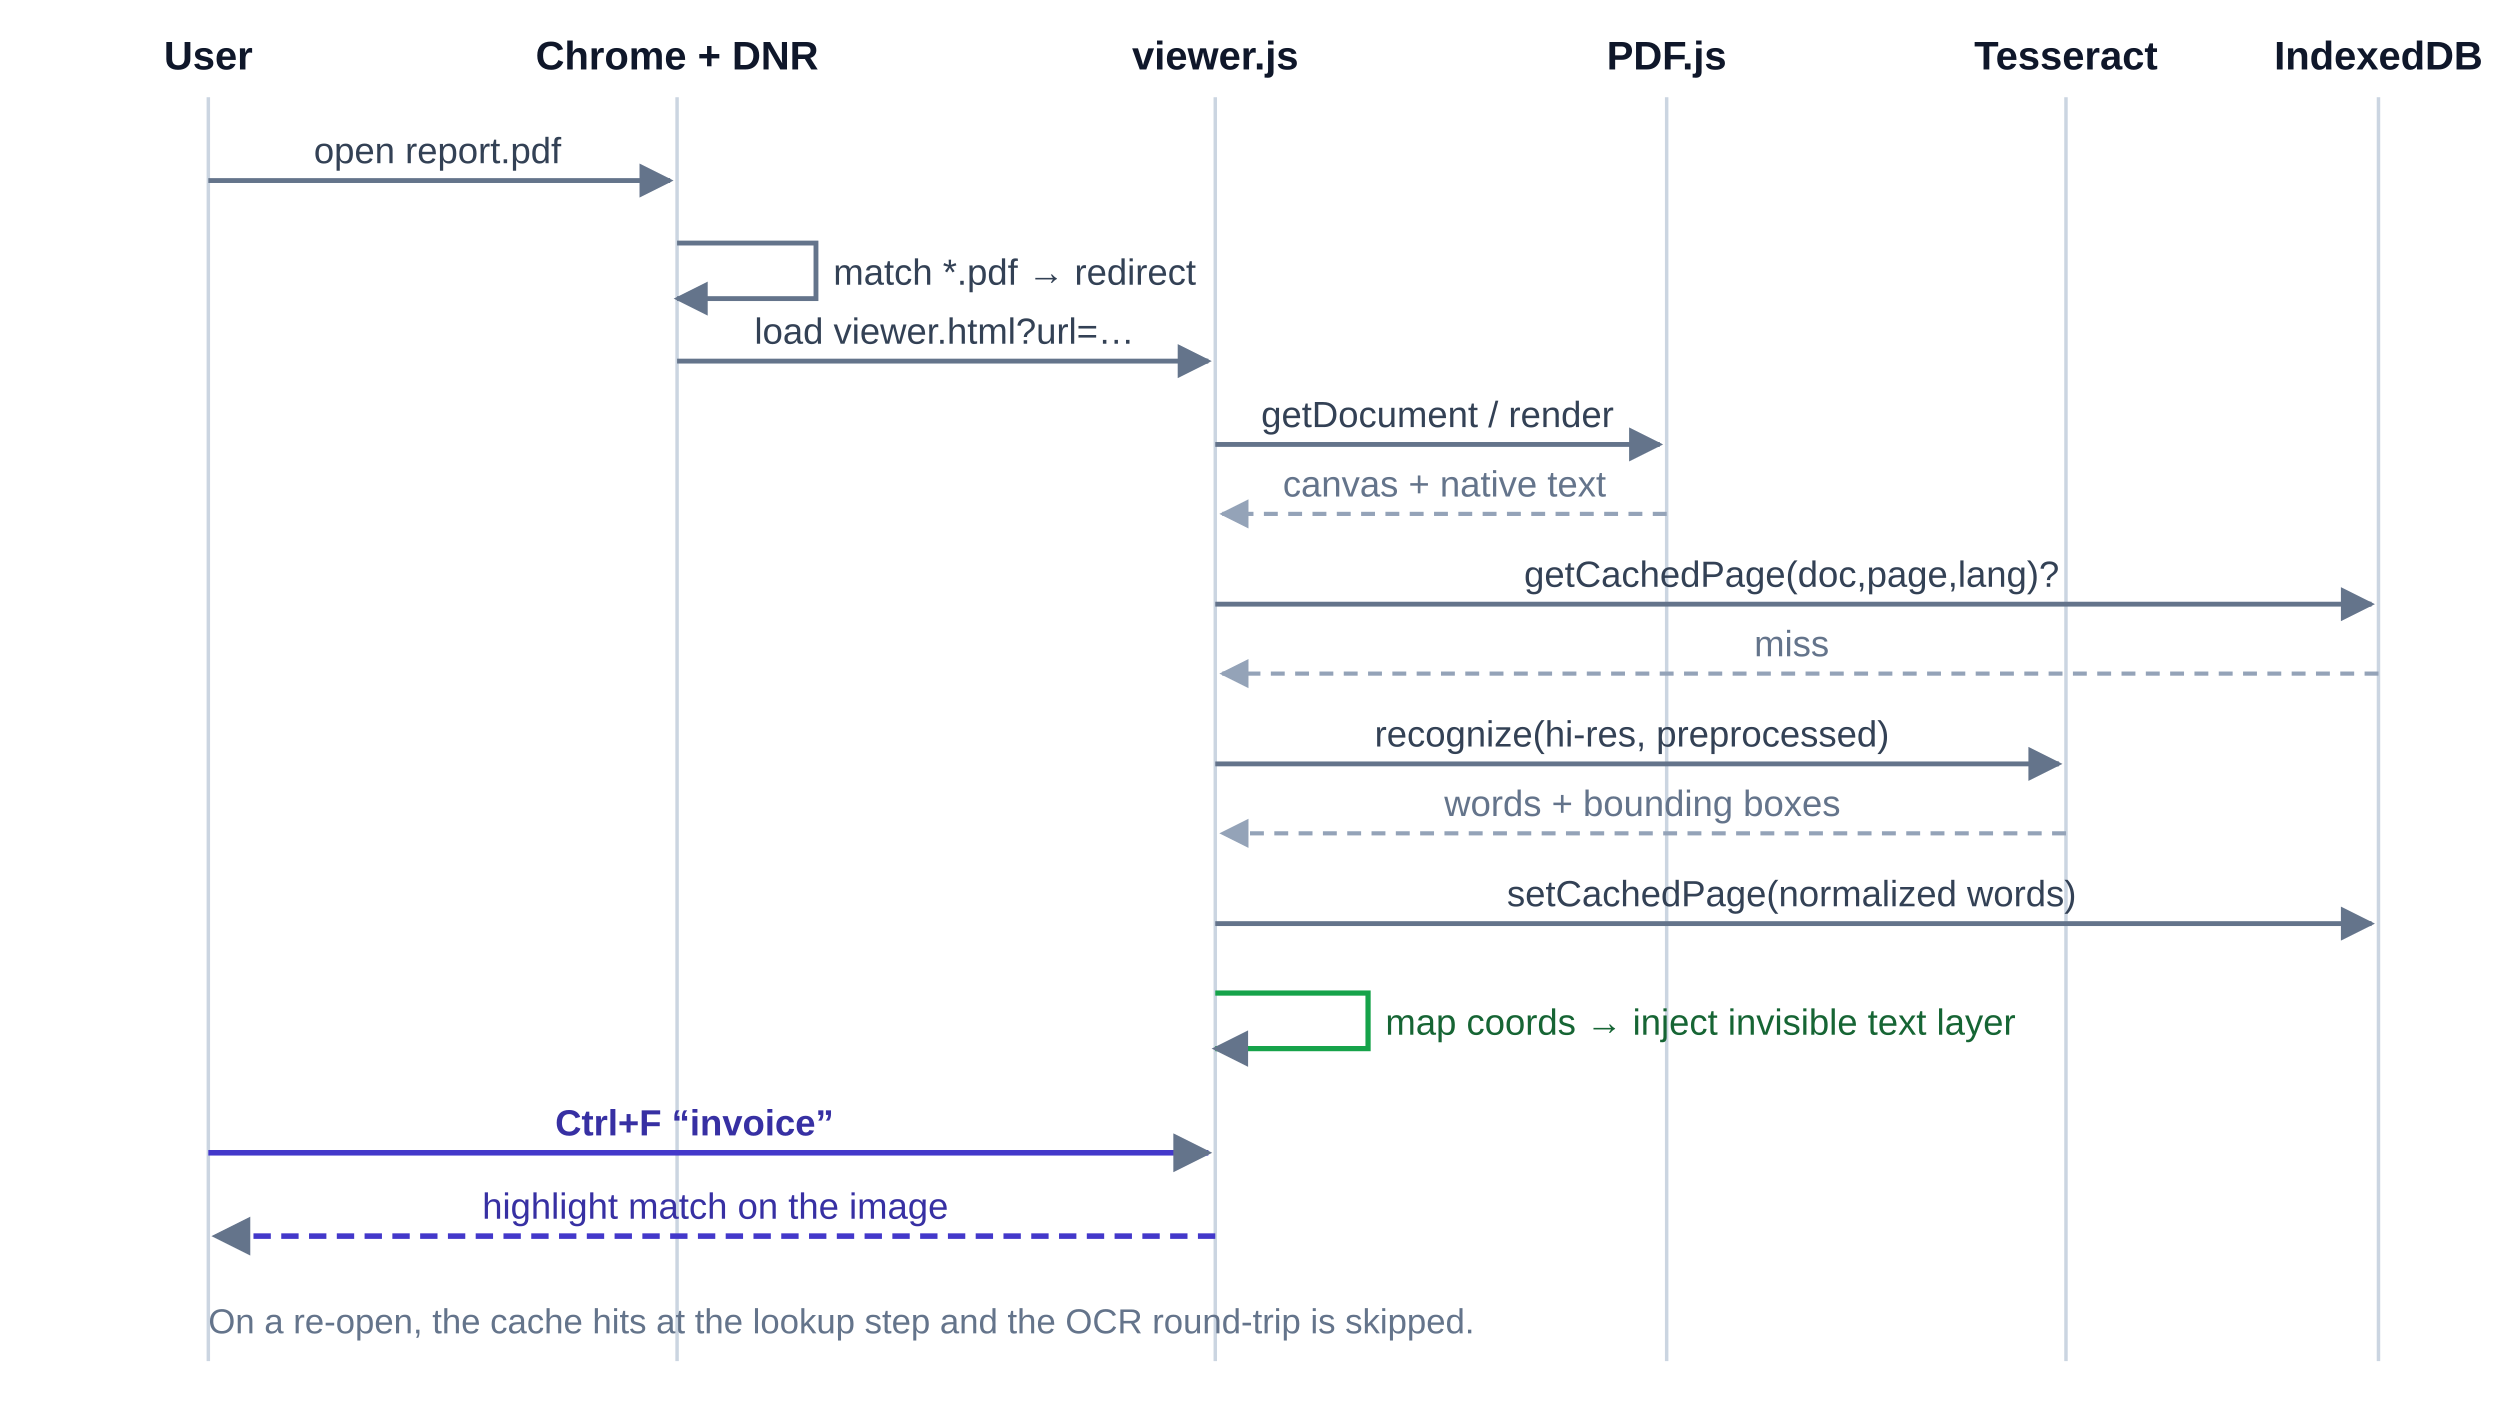
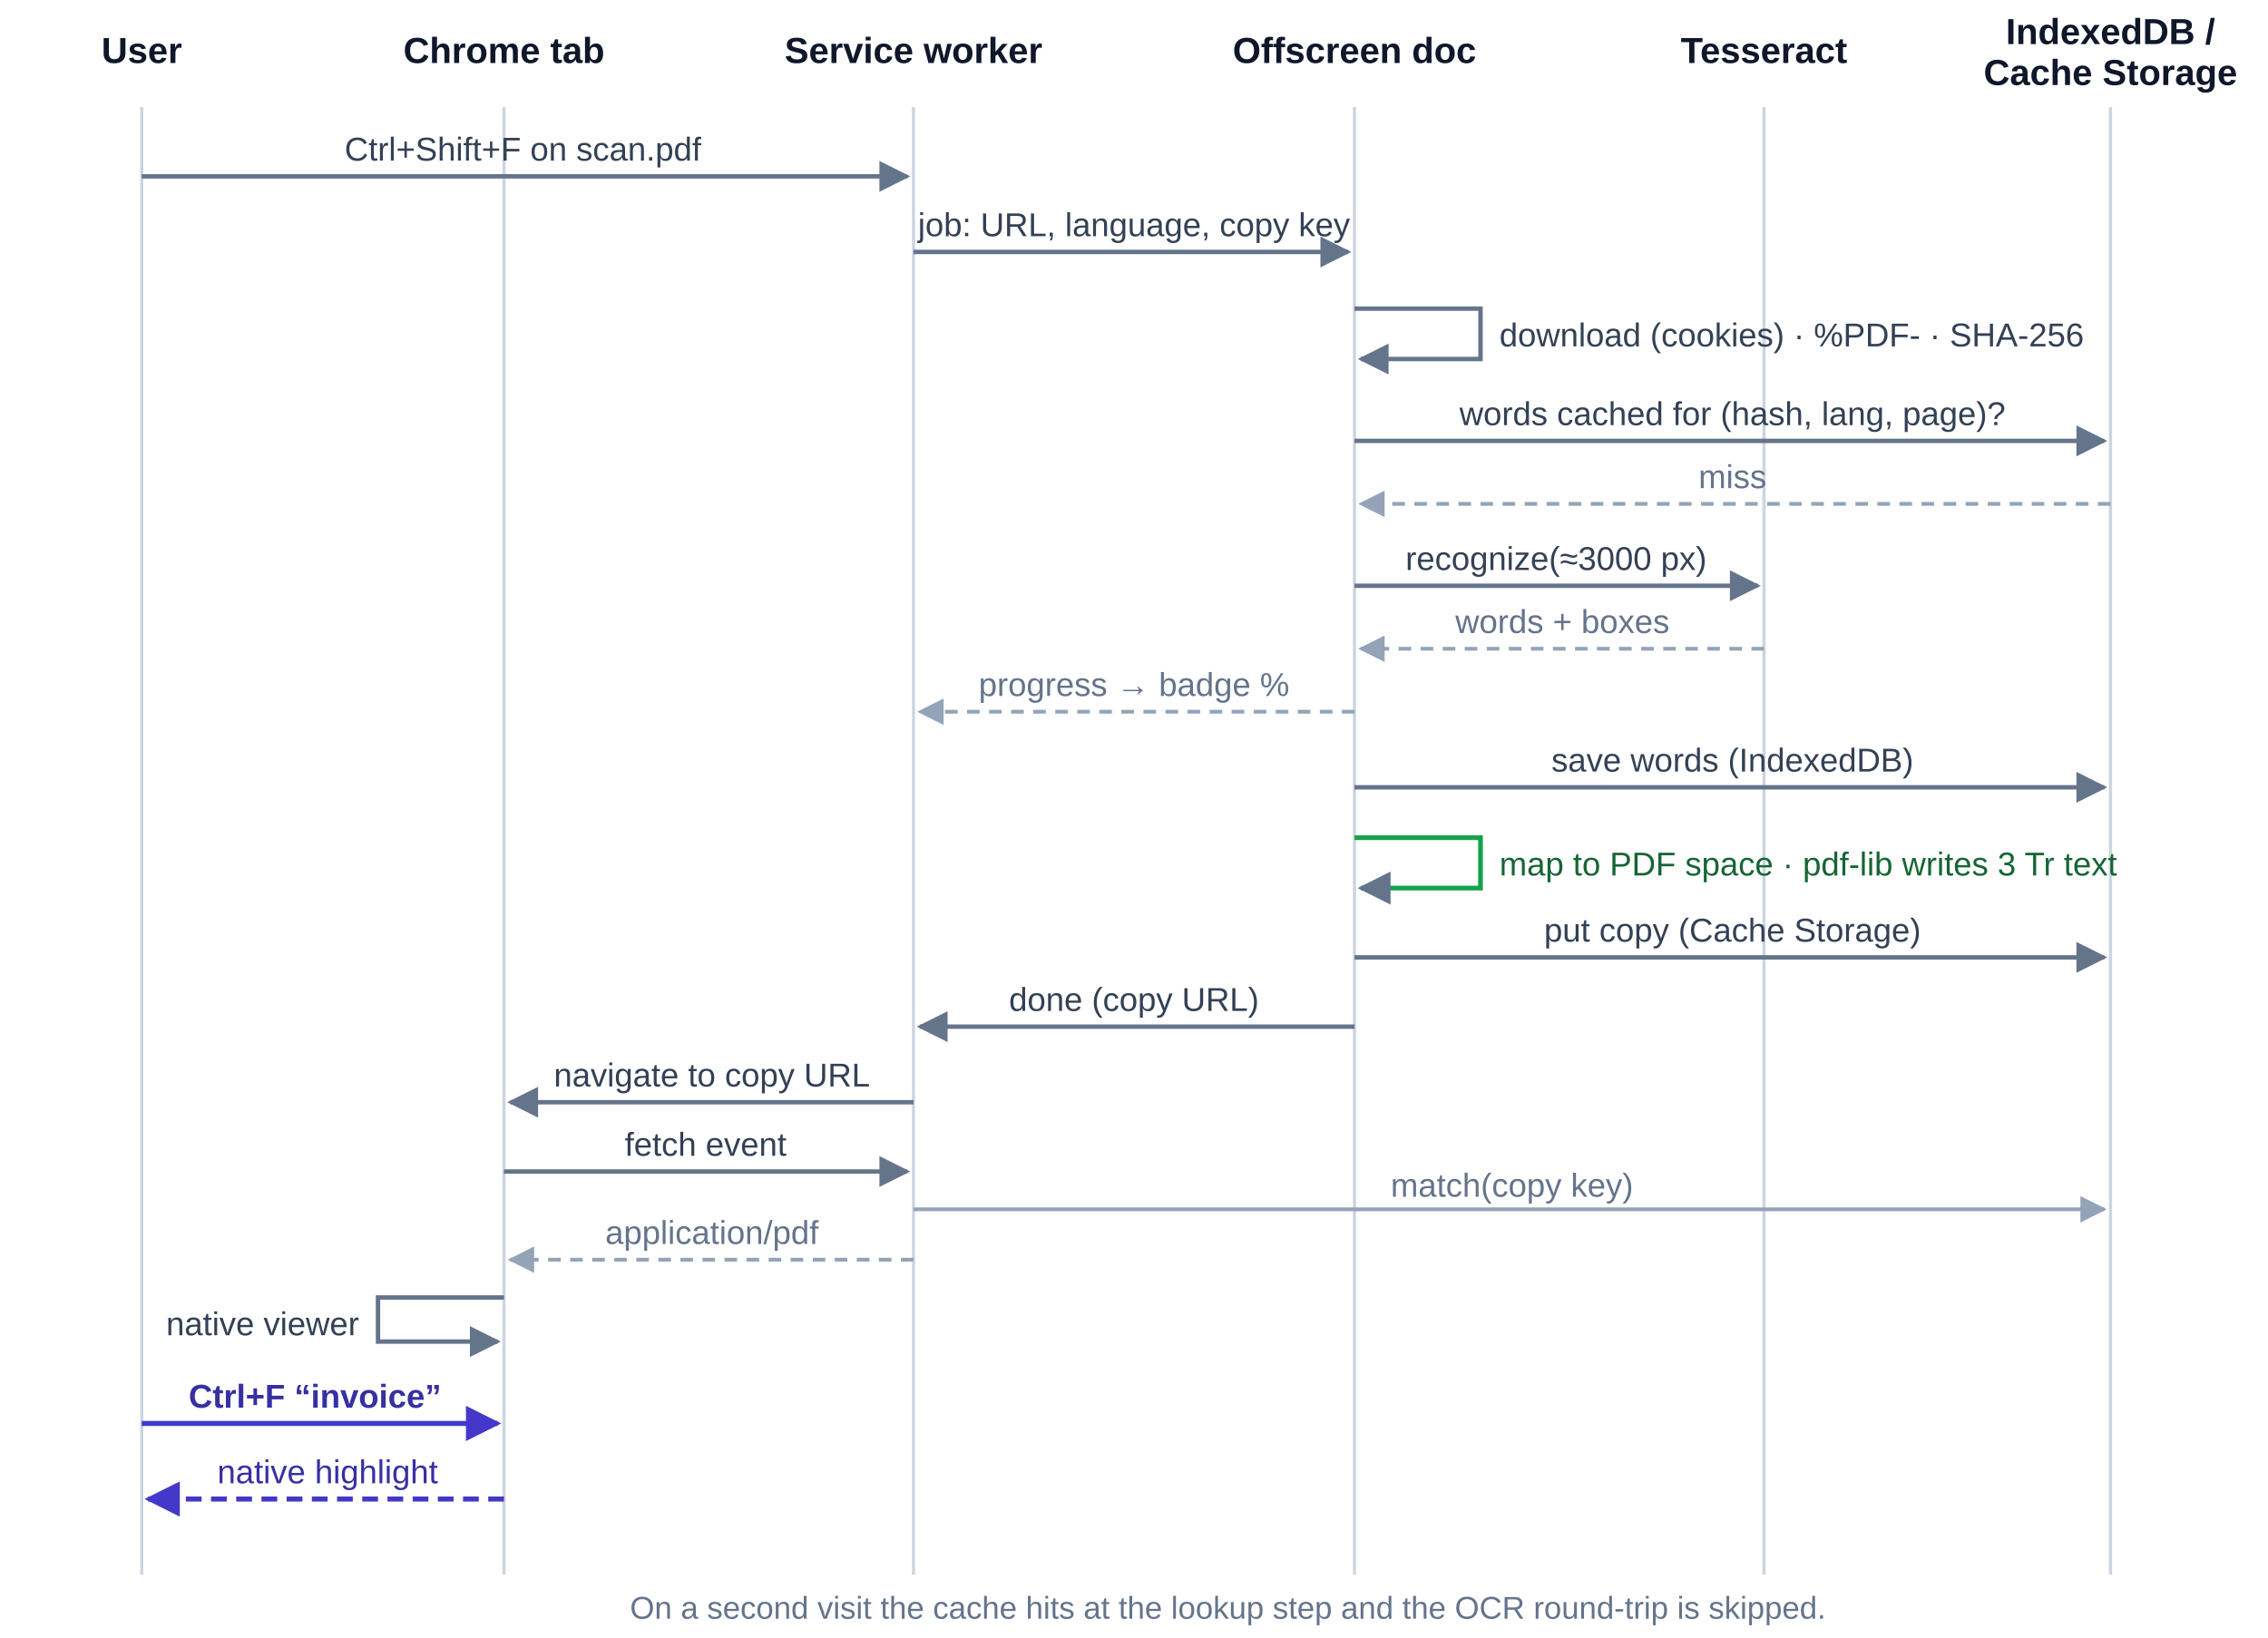
- <svg xmlns="http://www.w3.org/2000/svg" viewBox="0 0 720 410" font-family="-apple-system,Segoe UI,Arial,sans-serif" font-size="11.5">
+ <svg xmlns="http://www.w3.org/2000/svg" viewBox="0 0 720 520" font-family="-apple-system,Segoe UI,Arial,sans-serif" font-size="11.5">
  <defs>
    <marker id="arrow" viewBox="0 0 10 10" refX="9" refY="5" markerWidth="7" markerHeight="7" orient="auto-start-reverse">
      <path d="M0,0 L10,5 L0,10 z" fill="#64748b" />
    </marker>
    <marker id="arrowg" viewBox="0 0 10 10" refX="9" refY="5" markerWidth="7" markerHeight="7" orient="auto-start-reverse">
      <path d="M0,0 L10,5 L0,10 z" fill="#94a3b8" />
    </marker>
+     <marker id="arrowi" viewBox="0 0 10 10" refX="9" refY="5" markerWidth="7" markerHeight="7" orient="auto-start-reverse">
+       <path d="M0,0 L10,5 L0,10 z" fill="#4338ca" />
+     </marker>
  </defs>
  <g fill="#0f172a" font-weight="600" text-anchor="middle">
-     <text x="60" y="20">User</text>
-     <text x="195" y="20">Chrome + DNR</text>
-     <text x="350" y="20">viewer.js</text>
-     <text x="480" y="20">PDF.js</text>
-     <text x="595" y="20">Tesseract</text>
-     <text x="685" y="20">IndexedDB</text>
+     <text x="45" y="20">User</text>
+     <text x="160" y="20">Chrome tab</text>
+     <text x="290" y="20">Service worker</text>
+     <text x="430" y="20">Offscreen doc</text>
+     <text x="560" y="20">Tesseract</text>
+     <text x="670" y="14">IndexedDB /</text>
+     <text x="670" y="27">Cache Storage</text>
  </g>
  <g stroke="#cbd5e1" stroke-width="1">
-     <line x1="60" y1="28" x2="60" y2="392" />
-     <line x1="195" y1="28" x2="195" y2="392" />
-     <line x1="350" y1="28" x2="350" y2="392" />
-     <line x1="480" y1="28" x2="480" y2="392" />
-     <line x1="595" y1="28" x2="595" y2="392" />
-     <line x1="685" y1="28" x2="685" y2="392" />
+     <line x1="45" y1="34" x2="45" y2="500" />
+     <line x1="160" y1="34" x2="160" y2="500" />
+     <line x1="290" y1="34" x2="290" y2="500" />
+     <line x1="430" y1="34" x2="430" y2="500" />
+     <line x1="560" y1="34" x2="560" y2="500" />
+     <line x1="670" y1="34" x2="670" y2="500" />
  </g>
  <g font-size="10.5" fill="#334155">
-     <line x1="60" y1="52" x2="193" y2="52" stroke="#64748b" stroke-width="1.4" marker-end="url(#arrow)" />
-     <text x="126" y="47" text-anchor="middle">open report.pdf</text>
-     <path d="M195 70 h40 v16 h-40" fill="none" stroke="#64748b" stroke-width="1.4" marker-end="url(#arrow)" />
-     <text x="240" y="82" text-anchor="start">match *.pdf → redirect</text>
-     <line x1="195" y1="104" x2="348" y2="104" stroke="#64748b" stroke-width="1.4" marker-end="url(#arrow)" />
-     <text x="272" y="99" text-anchor="middle">load viewer.html?url=…</text>
-     <line x1="350" y1="128" x2="478" y2="128" stroke="#64748b" stroke-width="1.4" marker-end="url(#arrow)" />
-     <text x="414" y="123" text-anchor="middle">getDocument / render</text>
-     <line x1="480" y1="148" x2="352" y2="148" stroke="#94a3b8" stroke-width="1.2" stroke-dasharray="4 3" marker-end="url(#arrowg)" />
-     <text x="416" y="143" text-anchor="middle" fill="#64748b">canvas + native text</text>
-     <line x1="350" y1="174" x2="683" y2="174" stroke="#64748b" stroke-width="1.4" marker-end="url(#arrow)" />
-     <text x="516" y="169" text-anchor="middle">getCachedPage(doc,page,lang)?</text>
-     <line x1="685" y1="194" x2="352" y2="194" stroke="#94a3b8" stroke-width="1.2" stroke-dasharray="4 3" marker-end="url(#arrowg)" />
-     <text x="516" y="189" text-anchor="middle" fill="#64748b">miss</text>
-     <line x1="350" y1="220" x2="593" y2="220" stroke="#64748b" stroke-width="1.4" marker-end="url(#arrow)" />
-     <text x="470" y="215" text-anchor="middle">recognize(hi-res, preprocessed)</text>
-     <line x1="595" y1="240" x2="352" y2="240" stroke="#94a3b8" stroke-width="1.2" stroke-dasharray="4 3" marker-end="url(#arrowg)" />
-     <text x="473" y="235" text-anchor="middle" fill="#64748b">words + bounding boxes</text>
-     <line x1="350" y1="266" x2="683" y2="266" stroke="#64748b" stroke-width="1.4" marker-end="url(#arrow)" />
-     <text x="516" y="261" text-anchor="middle">setCachedPage(normalized words)</text>
-     <path d="M350 286 h44 v16 h-44" fill="none" stroke="#16a34a" stroke-width="1.5" marker-end="url(#arrow)" />
-     <text x="399" y="298" text-anchor="start" fill="#166534">map coords → inject invisible text layer</text>
-     <line x1="60" y1="332" x2="348" y2="332" stroke="#4338ca" stroke-width="1.6" marker-end="url(#arrow)" />
-     <text x="200" y="327" text-anchor="middle" fill="#3730a3" font-weight="600">Ctrl+F “invoice”</text>
-     <line x1="350" y1="356" x2="62" y2="356" stroke="#4338ca" stroke-width="1.6" stroke-dasharray="5 3" marker-end="url(#arrow)" />
-     <text x="206" y="351" text-anchor="middle" fill="#3730a3">highlight match on the image</text>
+     <line x1="45" y1="56" x2="288" y2="56" stroke="#64748b" stroke-width="1.4" marker-end="url(#arrow)" />
+     <text x="166" y="51" text-anchor="middle">Ctrl+Shift+F on scan.pdf</text>
+     <line x1="290" y1="80" x2="428" y2="80" stroke="#64748b" stroke-width="1.4" marker-end="url(#arrow)" />
+     <text x="360" y="75" text-anchor="middle">job: URL, language, copy key</text>
+     <path d="M430 98 h40 v16 h-38" fill="none" stroke="#64748b" stroke-width="1.4" marker-end="url(#arrow)" />
+     <text x="476" y="110" text-anchor="start">download (cookies) · %PDF- · SHA-256</text>
+     <line x1="430" y1="140" x2="668" y2="140" stroke="#64748b" stroke-width="1.4" marker-end="url(#arrow)" />
+     <text x="550" y="135" text-anchor="middle">words cached for (hash, lang, page)?</text>
+     <line x1="670" y1="160" x2="432" y2="160" stroke="#94a3b8" stroke-width="1.2" stroke-dasharray="4 3" marker-end="url(#arrowg)" />
+     <text x="550" y="155" text-anchor="middle" fill="#64748b">miss</text>
+     <line x1="430" y1="186" x2="558" y2="186" stroke="#64748b" stroke-width="1.4" marker-end="url(#arrow)" />
+     <text x="494" y="181" text-anchor="middle">recognize(≈3000 px)</text>
+     <line x1="560" y1="206" x2="432" y2="206" stroke="#94a3b8" stroke-width="1.2" stroke-dasharray="4 3" marker-end="url(#arrowg)" />
+     <text x="496" y="201" text-anchor="middle" fill="#64748b">words + boxes</text>
+     <line x1="430" y1="226" x2="292" y2="226" stroke="#94a3b8" stroke-width="1.2" stroke-dasharray="4 3" marker-end="url(#arrowg)" />
+     <text x="360" y="221" text-anchor="middle" fill="#64748b">progress → badge %</text>
+     <line x1="430" y1="250" x2="668" y2="250" stroke="#64748b" stroke-width="1.4" marker-end="url(#arrow)" />
+     <text x="550" y="245" text-anchor="middle">save words (IndexedDB)</text>
+     <path d="M430 266 h40 v16 h-38" fill="none" stroke="#16a34a" stroke-width="1.5" marker-end="url(#arrow)" />
+     <text x="476" y="278" text-anchor="start" fill="#166534">map to PDF space · pdf-lib writes 3 Tr text</text>
+     <line x1="430" y1="304" x2="668" y2="304" stroke="#64748b" stroke-width="1.4" marker-end="url(#arrow)" />
+     <text x="550" y="299" text-anchor="middle">put copy (Cache Storage)</text>
+     <line x1="430" y1="326" x2="292" y2="326" stroke="#64748b" stroke-width="1.4" marker-end="url(#arrow)" />
+     <text x="360" y="321" text-anchor="middle">done (copy URL)</text>
+     <line x1="290" y1="350" x2="162" y2="350" stroke="#64748b" stroke-width="1.4" marker-end="url(#arrow)" />
+     <text x="226" y="345" text-anchor="middle">navigate to copy URL</text>
+     <line x1="160" y1="372" x2="288" y2="372" stroke="#64748b" stroke-width="1.4" marker-end="url(#arrow)" />
+     <text x="224" y="367" text-anchor="middle">fetch event</text>
+     <line x1="290" y1="384" x2="668" y2="384" stroke="#94a3b8" stroke-width="1.2" marker-end="url(#arrowg)" />
+     <text x="480" y="380" text-anchor="middle" fill="#64748b">match(copy key)</text>
+     <line x1="290" y1="400" x2="162" y2="400" stroke="#94a3b8" stroke-width="1.2" stroke-dasharray="4 3" marker-end="url(#arrowg)" />
+     <text x="226" y="395" text-anchor="middle" fill="#64748b">application/pdf</text>
+     <path d="M160 412 h-40 v14 h38" fill="none" stroke="#64748b" stroke-width="1.4" marker-end="url(#arrow)" />
+     <text x="114" y="424" text-anchor="end">native viewer</text>
+     <line x1="45" y1="452" x2="158" y2="452" stroke="#4338ca" stroke-width="1.6" marker-end="url(#arrowi)" />
+     <text x="100" y="447" text-anchor="middle" fill="#3730a3" font-weight="600">Ctrl+F “invoice”</text>
+     <line x1="160" y1="476" x2="47" y2="476" stroke="#4338ca" stroke-width="1.6" stroke-dasharray="5 3" marker-end="url(#arrowi)" />
+     <text x="104" y="471" text-anchor="middle" fill="#3730a3">native highlight</text>
  </g>
-   <text x="60" y="384" fill="#64748b" font-size="10">On a re-open, the cache hits at the lookup step and the OCR round-trip is skipped.</text>
+   <text x="200" y="514" fill="#64748b" font-size="10">On a second visit the cache hits at the lookup step and the OCR round-trip is skipped.</text>
</svg>
